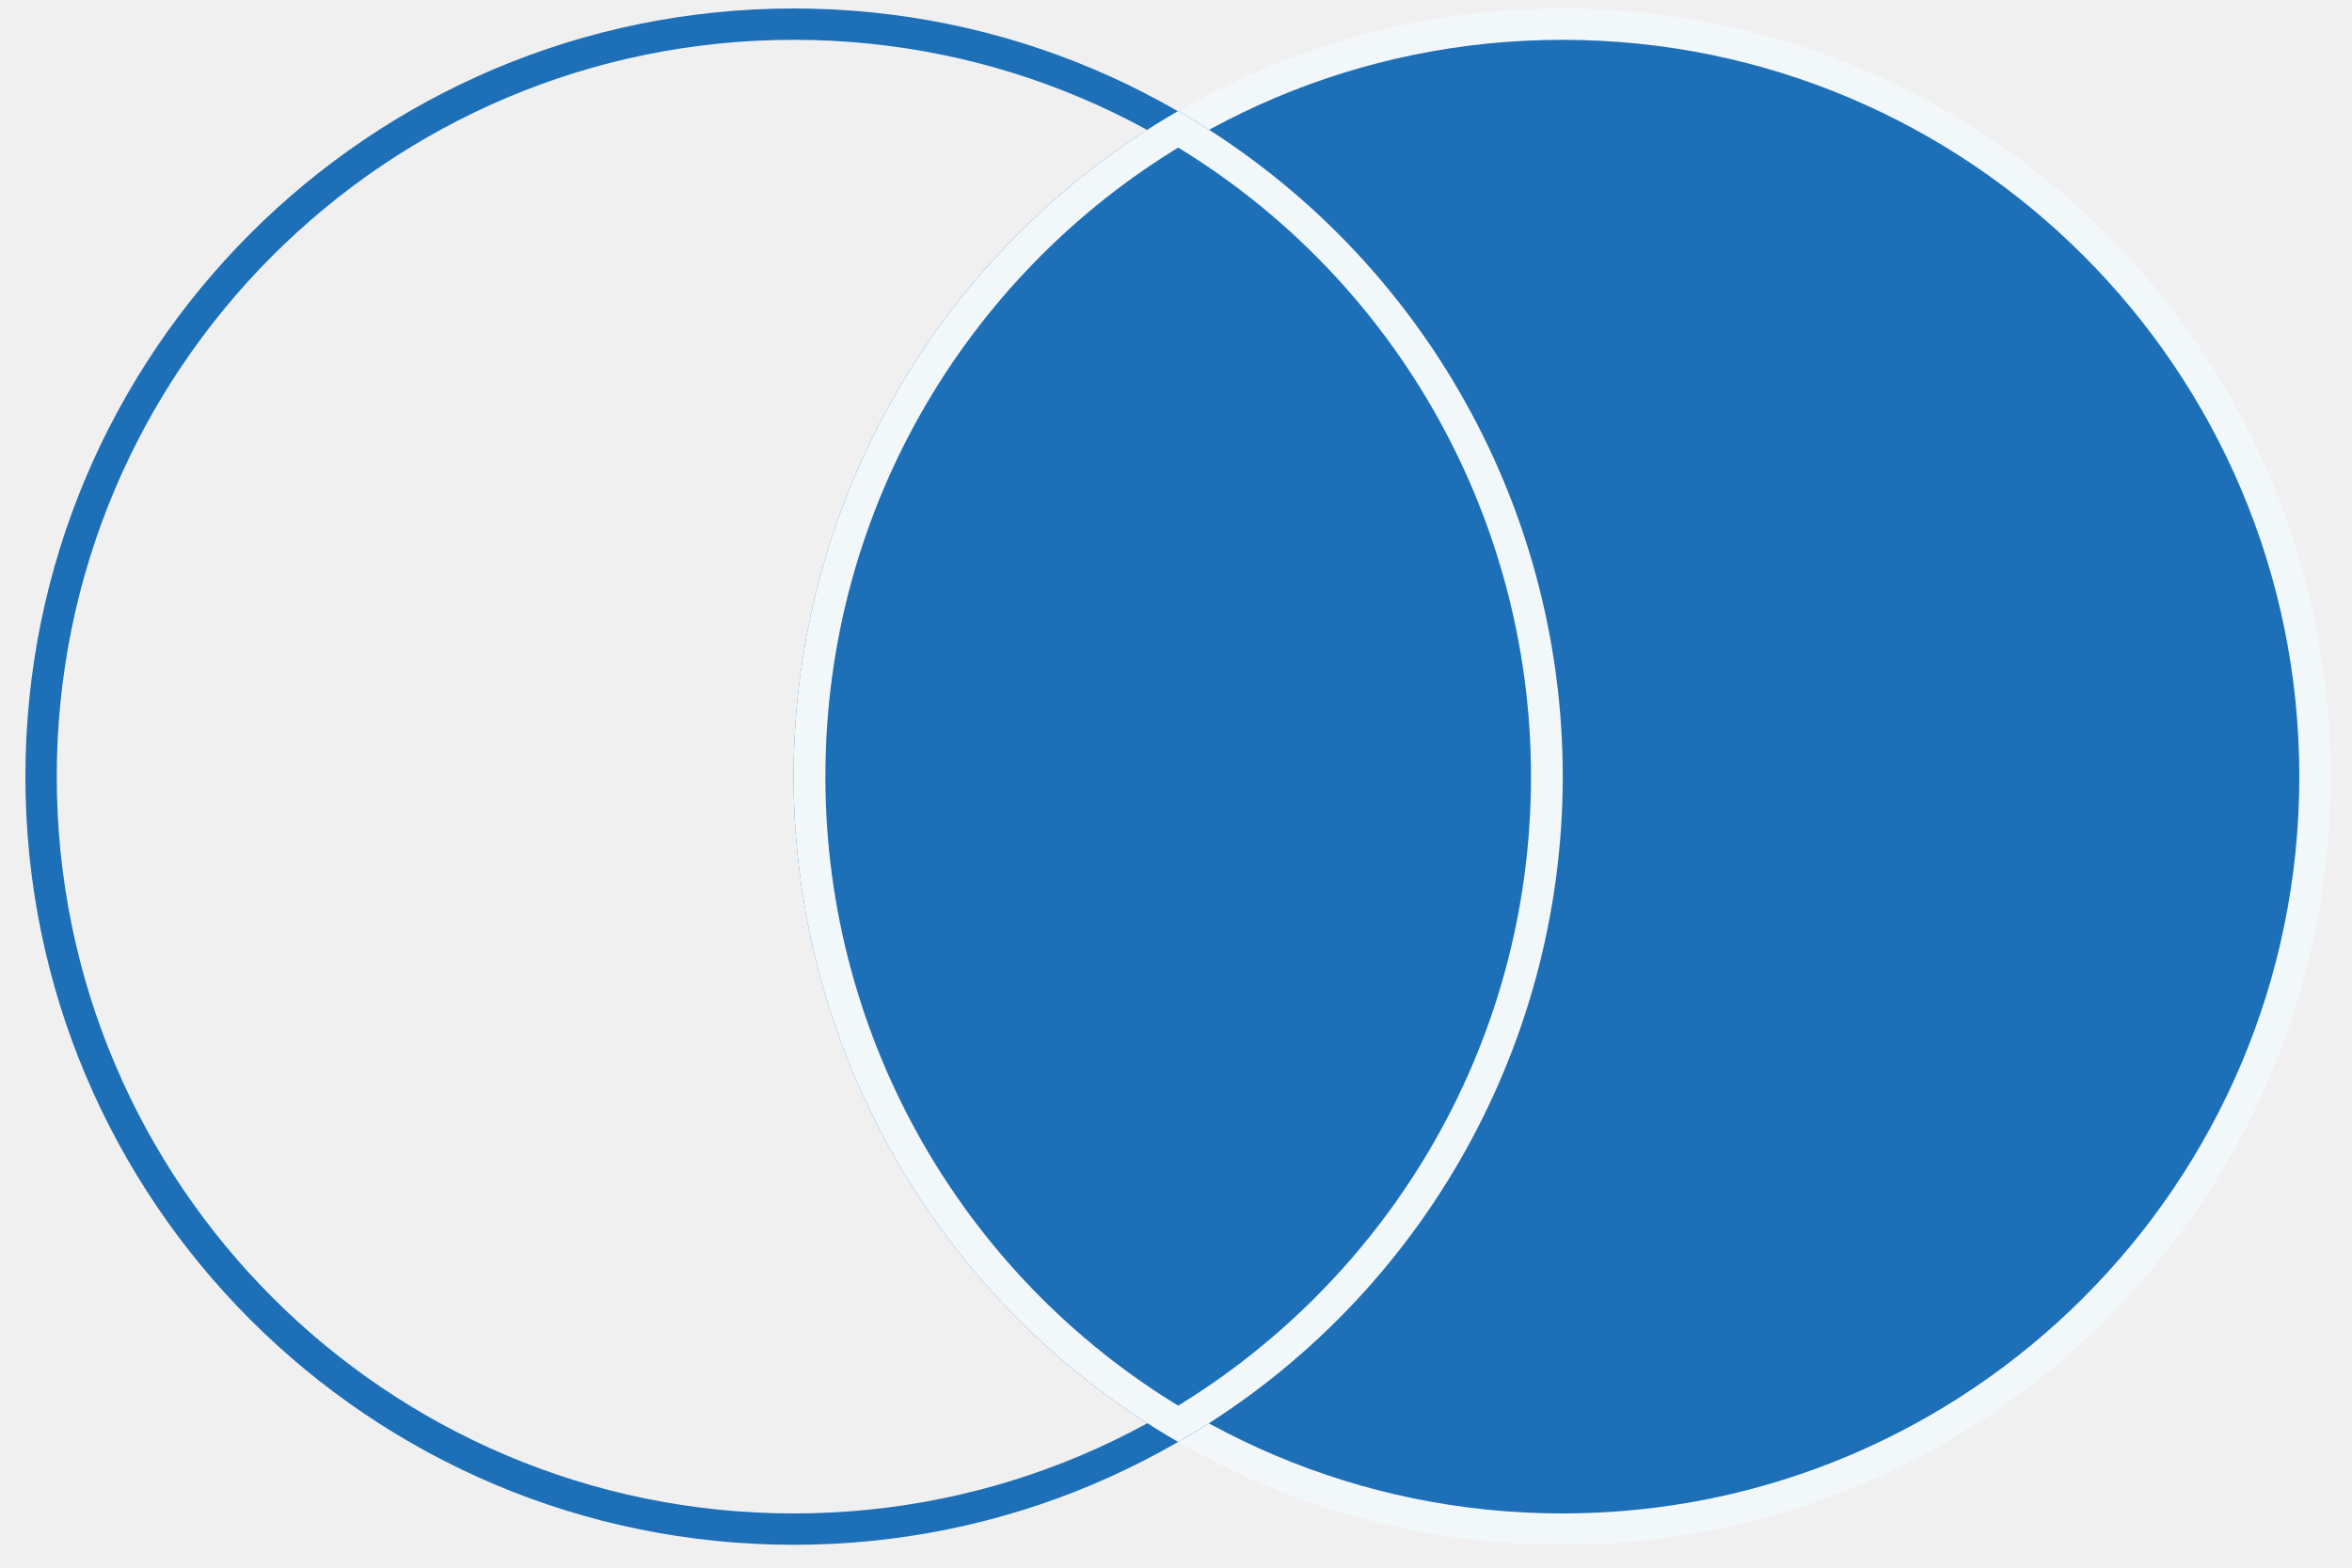
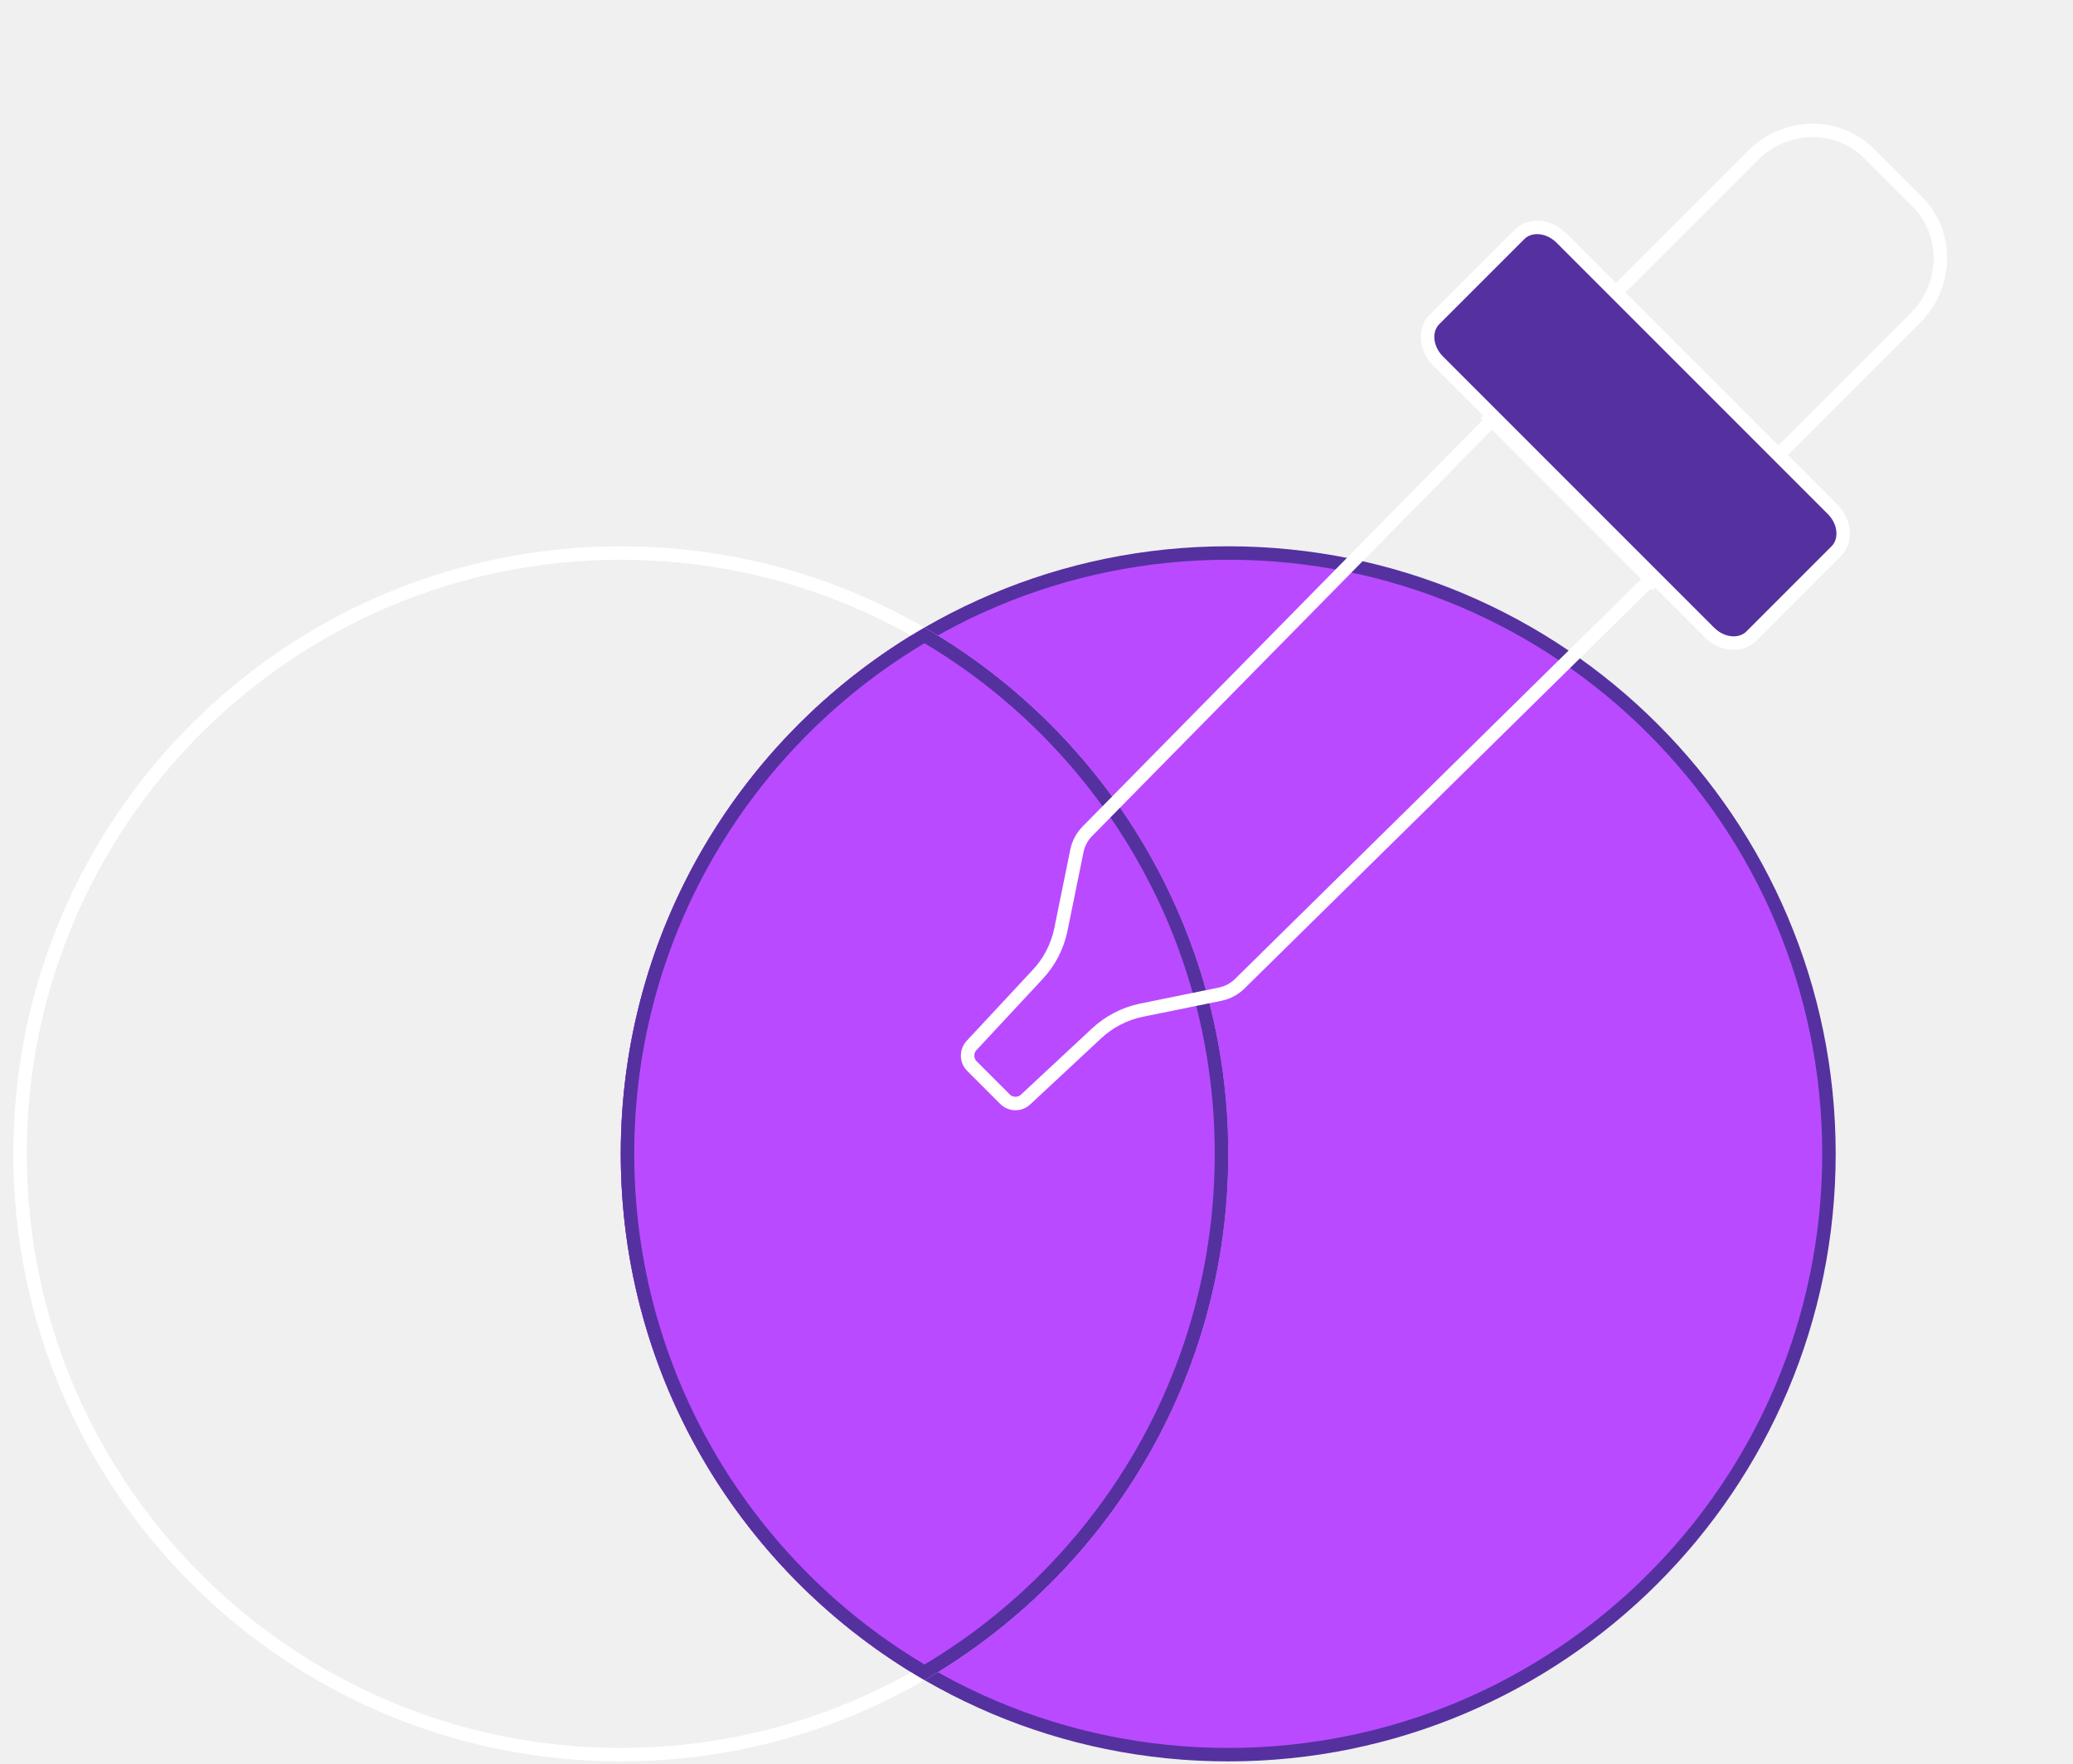
- <svg xmlns="http://www.w3.org/2000/svg" width="75" height="50" fill="none">
-   <circle cx="49.82" cy="24.77" r="24" fill="#1D70B8" stroke="#F2F7FA" />
-   <circle cx="25.31" cy="24.77" r="24" stroke="#1D70B8" />
-   <mask id="a" fill="#fff">
-     <path d="M37.57 3.54a24.5 24.5 0 0 1 0 42.45 24.5 24.5 0 0 1 0-42.45Z" />
+ <svg xmlns="http://www.w3.org/2000/svg" width="154" height="131" viewBox="0 0 154 131" fill="none">
+   <circle cx="91.243" cy="85.703" r="44.627" fill="#BA4AFF" stroke="#54319F" />
+   <circle cx="46.115" cy="85.703" r="44.627" stroke="white" />
+   <mask id="path-3-inside-1_1187_17576" fill="white">
+     <path d="M68.68 46.616C82.168 54.419 91.243 69.001 91.243 85.704C91.243 102.407 82.168 116.988 68.68 124.791C55.192 116.988 46.116 102.406 46.116 85.703C46.116 69 55.192 54.419 68.68 46.616Z" />
  </mask>
-   <path d="M37.57 3.54a24.5 24.5 0 0 1 0 42.45 24.5 24.5 0 0 1 0-42.45Z" fill="#1D70B8" />
-   <path d="m37.57 3.54.5-.86-.5-.3-.5.3.5.86Zm12.25 21.23h1-1ZM37.57 45.99l-.5.87.5.29.5-.3-.5-.86ZM25.32 24.77h-1 1ZM37.57 3.54l-.5.87a23.5 23.5 0 0 1 11.75 20.36h2a25.5 25.5 0 0 0-12.75-22.1l-.5.87Zm12.25 21.23h-1c0 8.7-4.73 16.29-11.75 20.36l.5.86.5.87a25.5 25.5 0 0 0 12.75-22.1h-1ZM37.57 45.99l.5-.86a23.5 23.5 0 0 1-11.75-20.36h-2a25.5 25.5 0 0 0 12.75 22.09l.5-.87ZM25.32 24.77h1c0-8.7 4.72-16.3 11.75-20.36l-.5-.87-.5-.86a25.5 25.5 0 0 0-12.75 22.09h1Z" fill="#F2F7FA" mask="url(#a)" />
+   <path d="M68.68 46.616C82.168 54.419 91.243 69.001 91.243 85.704C91.243 102.407 82.168 116.988 68.68 124.791C55.192 116.988 46.116 102.406 46.116 85.703C46.116 69 55.192 54.419 68.68 46.616Z" fill="#BA4AFF" />
+   <path d="M68.68 46.616L69.18 45.751L68.68 45.461L68.179 45.751L68.68 46.616ZM91.243 85.704L92.243 85.704V85.704H91.243ZM68.68 124.791L68.179 125.657L68.68 125.946L69.18 125.657L68.68 124.791ZM46.116 85.703L45.116 85.703V85.703H46.116ZM68.68 46.616L68.179 47.482C81.371 55.113 90.243 69.373 90.243 85.704H91.243H92.243C92.243 68.63 82.965 53.725 69.18 45.751L68.68 46.616ZM91.243 85.704L90.243 85.704C90.243 102.035 81.371 116.294 68.179 123.925L68.68 124.791L69.18 125.657C82.965 117.683 92.243 102.778 92.243 85.704L91.243 85.704ZM68.68 124.791L69.18 123.925C55.989 116.294 47.116 102.035 47.116 85.703H46.116H45.116C45.116 102.778 54.395 117.682 68.179 125.657L68.68 124.791ZM46.116 85.703L47.116 85.703C47.116 69.372 55.989 55.113 69.18 47.482L68.68 46.616L68.179 45.751C54.395 53.725 45.116 68.629 45.116 85.703L46.116 85.703Z" fill="#54319F" mask="url(#path-3-inside-1_1187_17576)" />
+   <path d="M142.438 14.99L138.847 11.399C136.519 9.072 132.652 9.118 130.221 11.549L110.696 31.073L122.764 43.141L142.288 23.617C144.72 21.185 144.766 17.318 142.438 14.99Z" stroke="white" />
+   <path fill-rule="evenodd" clip-rule="evenodd" d="M122.755 42.893L107.426 57.981L99.762 65.525L92.097 73.069C91.701 73.459 91.198 73.728 90.646 73.843L90.644 73.843L84.809 75.031C83.543 75.29 82.37 75.896 81.427 76.791L78.816 79.222L76.205 81.654L76.198 81.661C75.764 82.073 75.081 82.064 74.657 81.64L72.204 79.188C71.781 78.765 71.773 78.079 72.184 77.646L72.19 77.639L74.622 75.028L77.053 72.417C77.949 71.475 78.554 70.302 78.813 69.036L80.002 63.196C80.114 62.651 80.381 62.147 80.775 61.747L110.951 31.089L116.853 36.991L122.755 42.893Z" stroke="white" stroke-miterlimit="10" />
+   <path d="M136.133 37.821L115.998 17.685C115.009 16.696 113.625 16.668 112.898 17.395L106.558 23.735C105.831 24.462 105.859 25.846 106.848 26.835L126.983 46.97C127.973 47.959 129.357 47.988 130.084 47.262L136.424 40.921C137.151 40.194 137.122 38.81 136.133 37.821Z" fill="#54319F" stroke="white" />
</svg>
